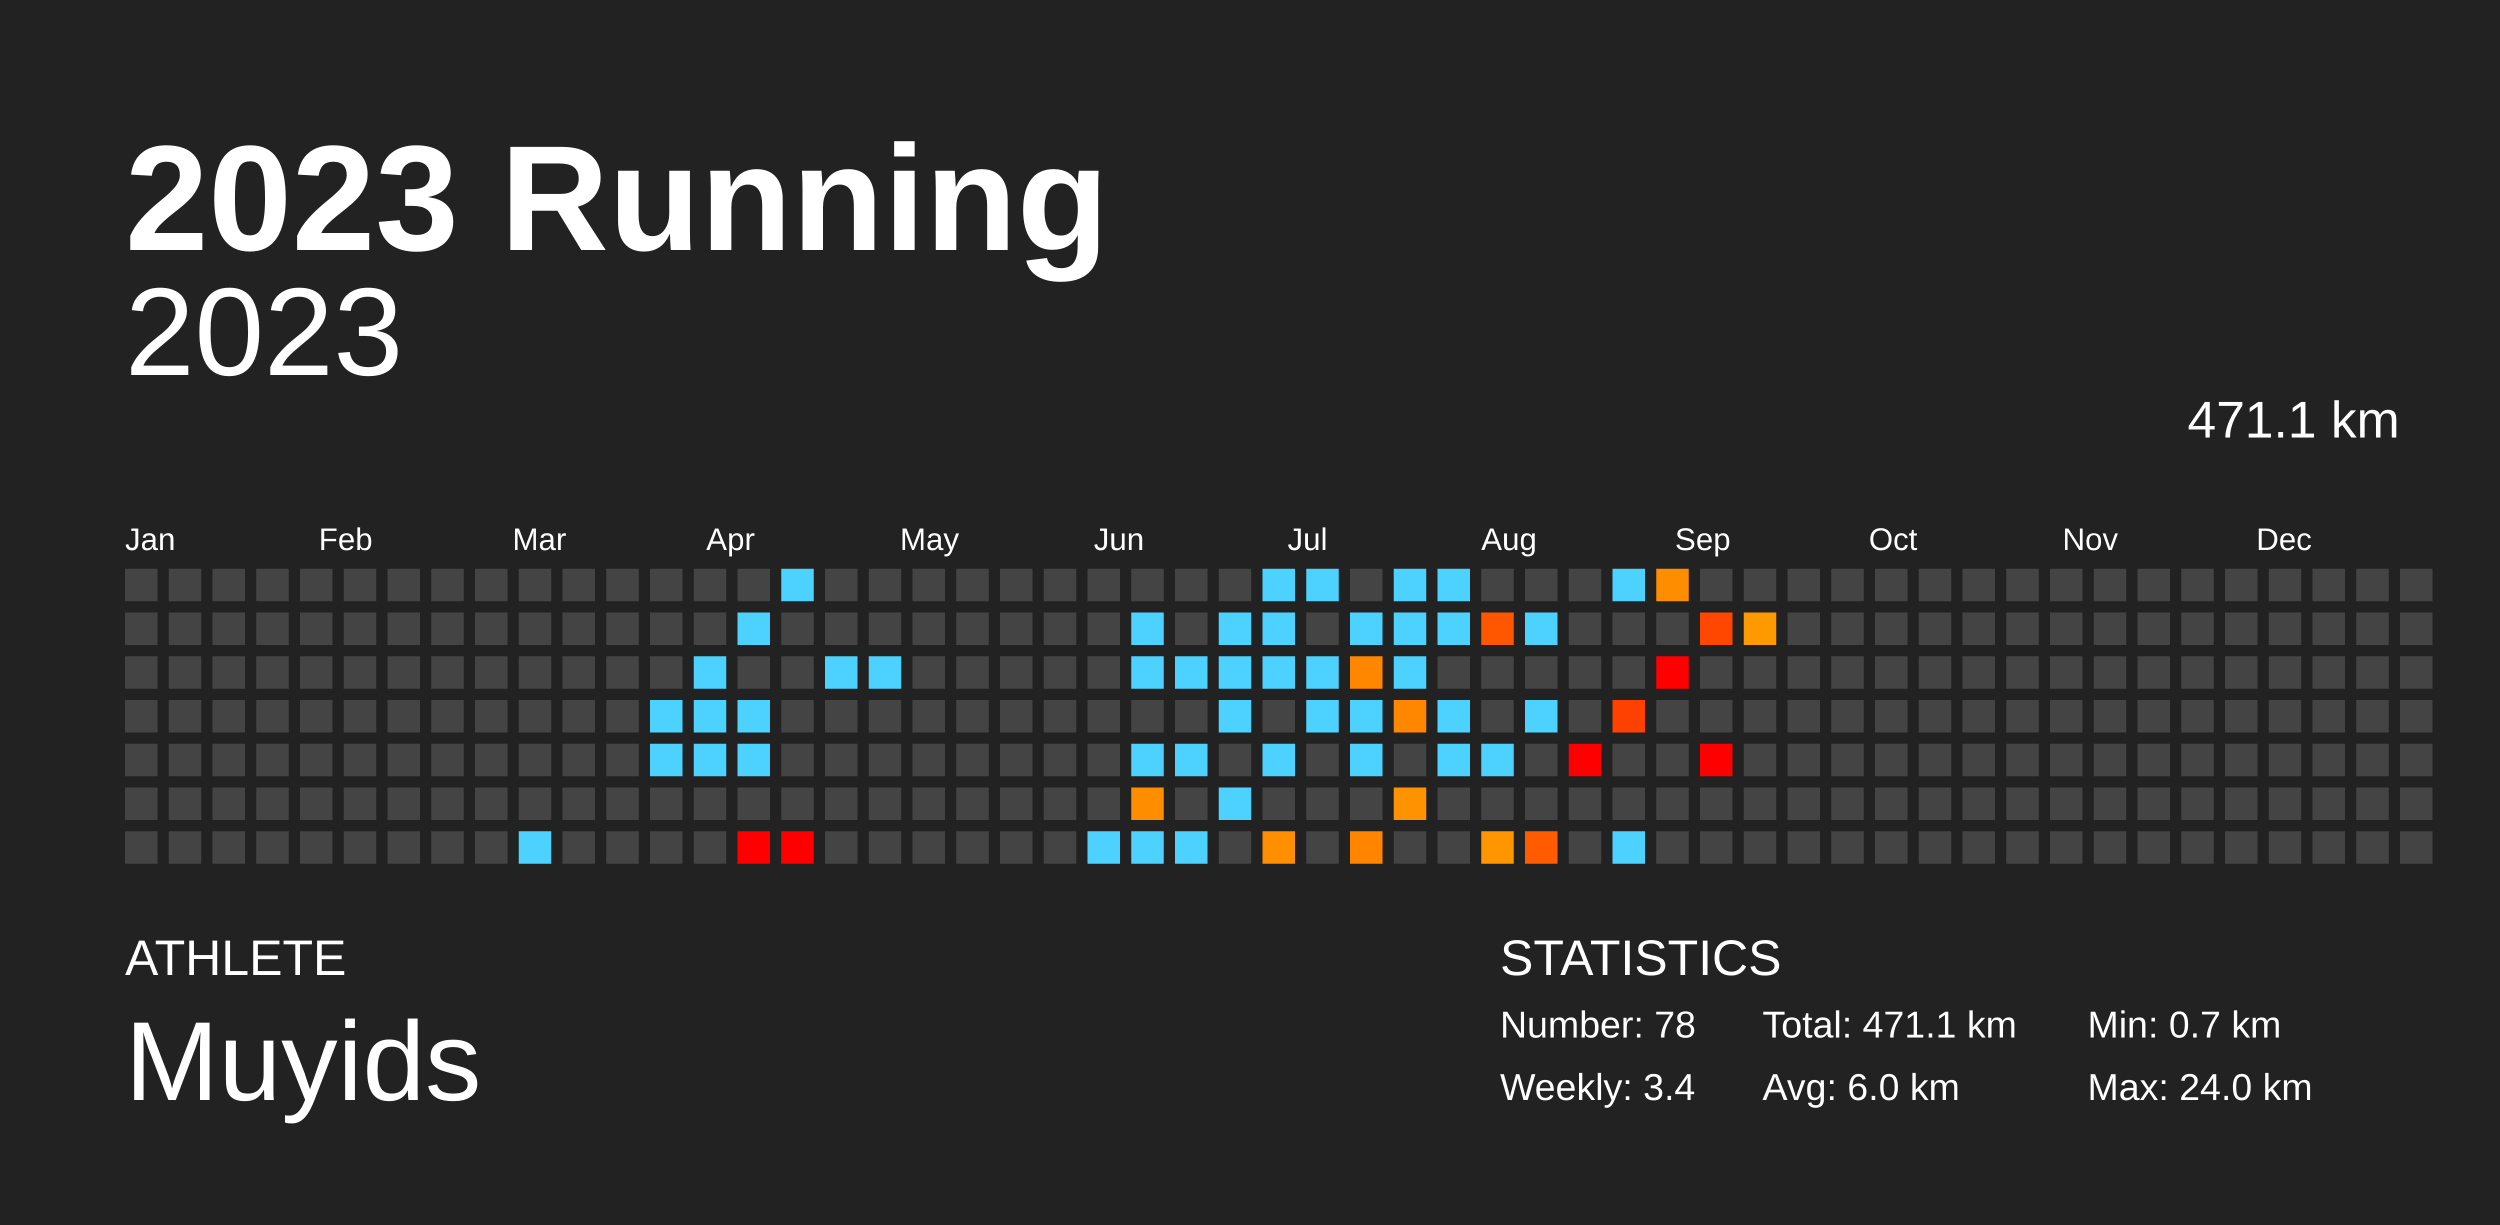
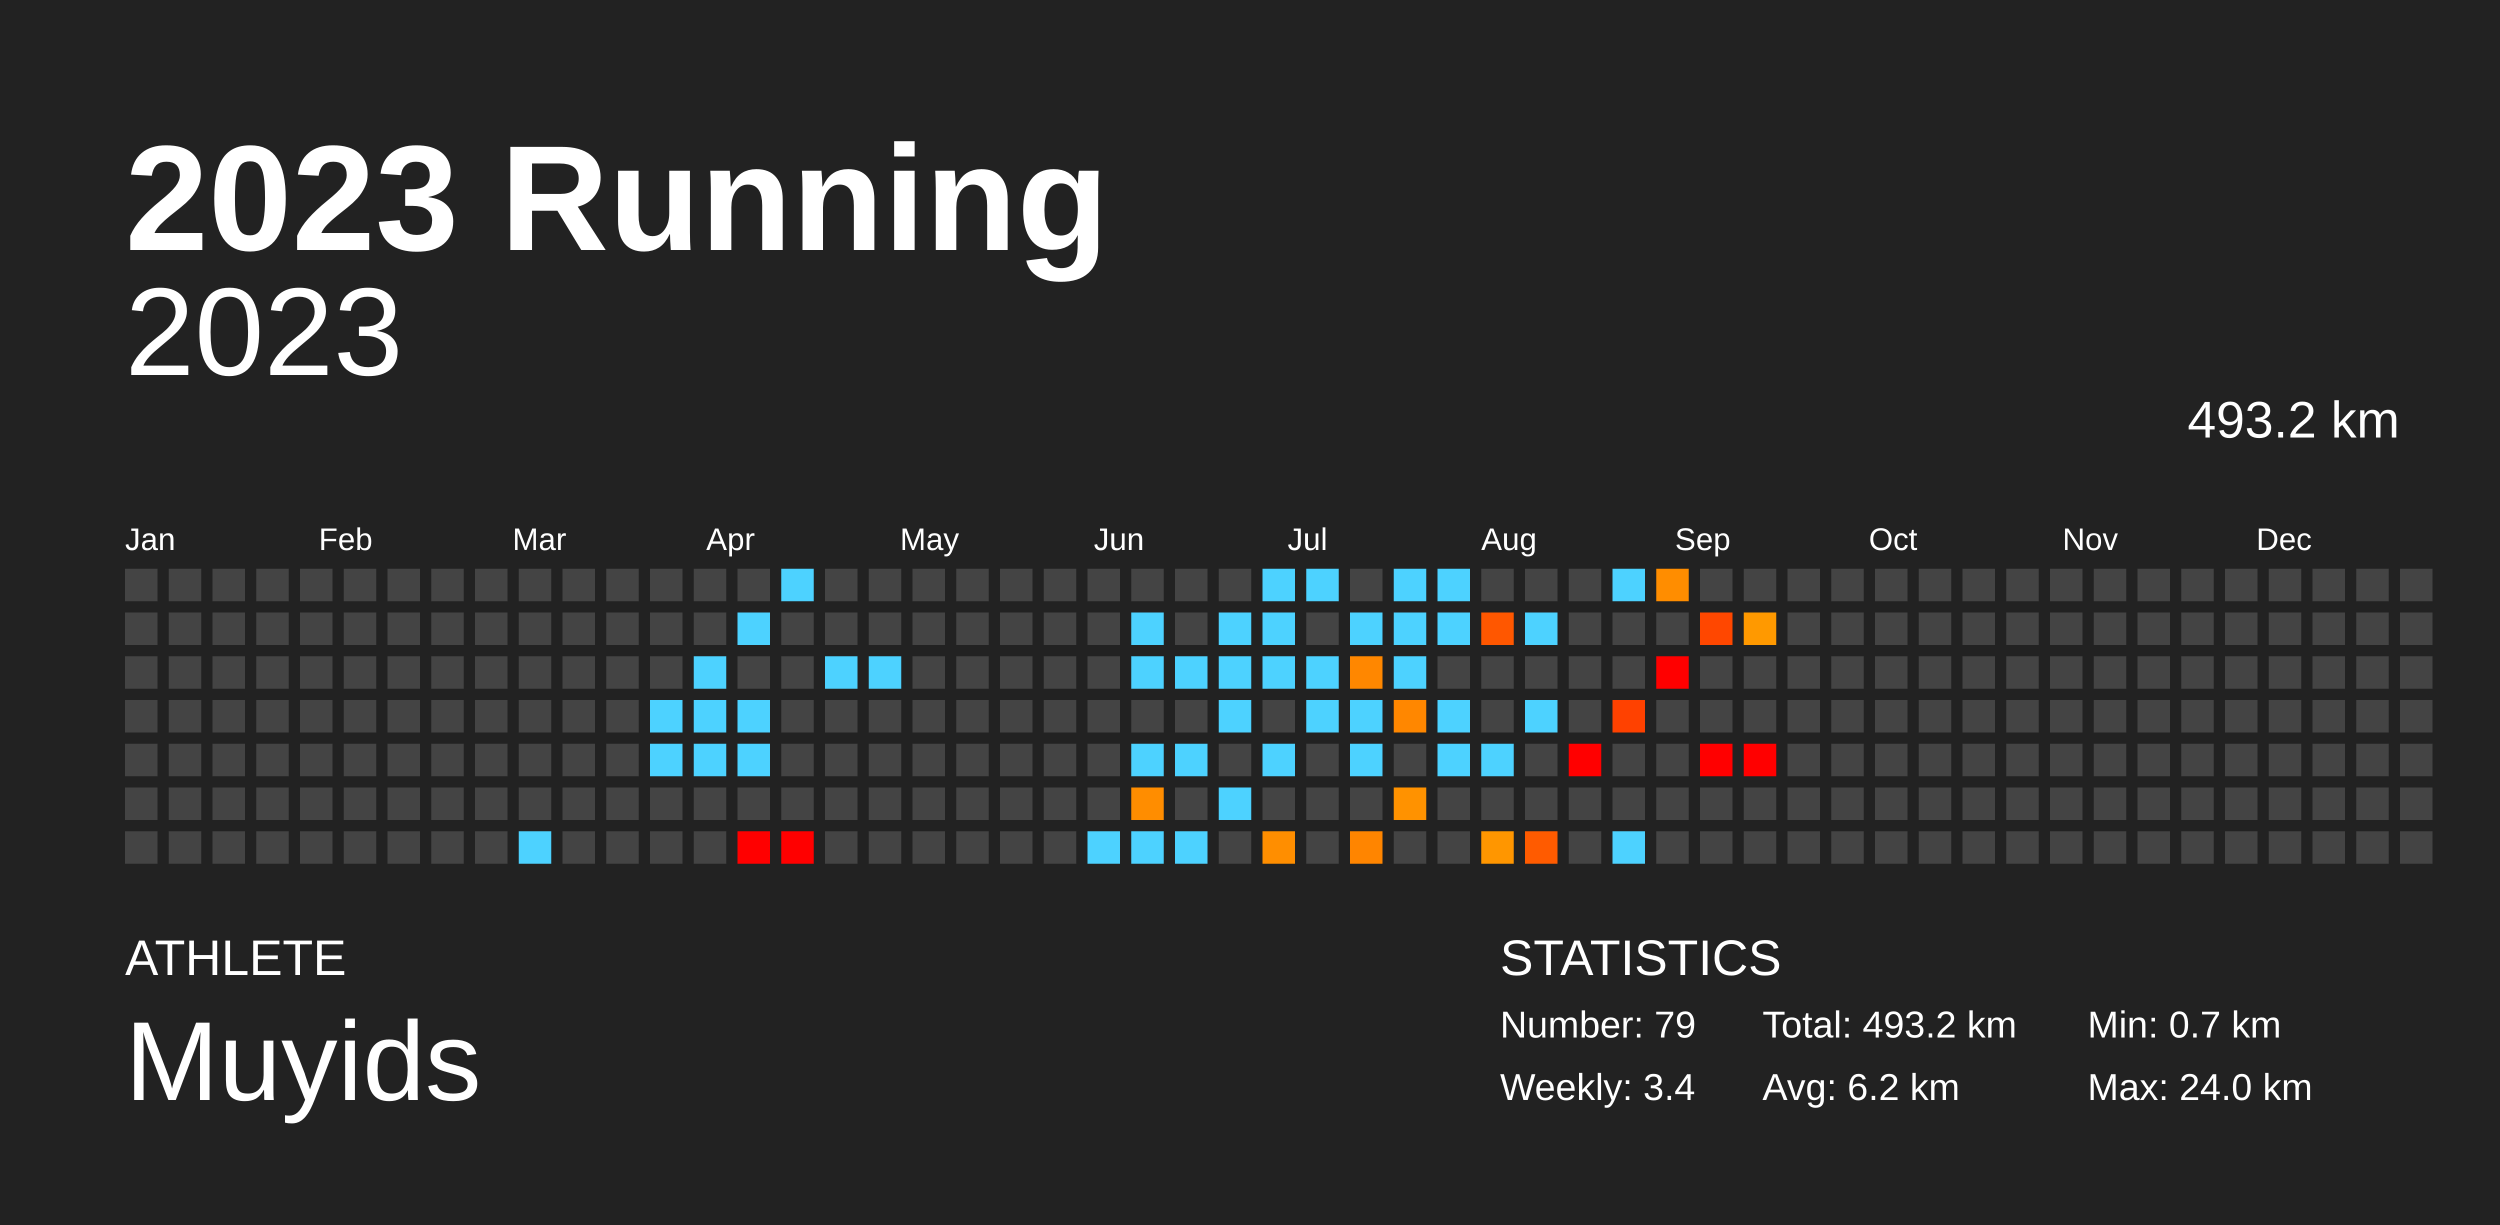
<svg xmlns="http://www.w3.org/2000/svg" baseProfile="full" height="98mm" version="1.1" viewBox="0,0,200,98" width="200mm">
  <defs />
  <rect fill="#222222" height="98" width="200" x="0" y="0" />
  <text fill="#FFFFFF" style="font-size:12px; font-family:Arial; font-weight:bold;" x="10" y="20">2023 Running</text>
  <text fill="#FFFFFF" style="font-size:4px; font-family:Arial" x="10" y="78">ATHLETE</text>
  <text fill="#FFFFFF" style="font-size:9px; font-family:Arial" x="10" y="88">Muyids</text>
  <text fill="#FFFFFF" style="font-size:4px; font-family:Arial" x="120" y="78">STATISTICS</text>
-   <text fill="#FFFFFF" style="font-size:3px; font-family:Arial" x="120" y="83">Number: 78</text>
+   <text fill="#FFFFFF" style="font-size:3px; font-family:Arial" x="120" y="83">Number: 79</text>
  <text fill="#FFFFFF" style="font-size:3px; font-family:Arial" x="120" y="88">Weekly: 3.4</text>
-   <text fill="#FFFFFF" style="font-size:3px; font-family:Arial" x="141" y="83">Total: 471.1 km</text>
-   <text fill="#FFFFFF" style="font-size:3px; font-family:Arial" x="141" y="88">Avg: 6.0 km</text>
+   <text fill="#FFFFFF" style="font-size:3px; font-family:Arial" x="141" y="83">Total: 493.2 km</text>
+   <text fill="#FFFFFF" style="font-size:3px; font-family:Arial" x="141" y="88">Avg: 6.2 km</text>
  <text fill="#FFFFFF" style="font-size:3px; font-family:Arial" x="167" y="83">Min: 0.7 km</text>
  <text fill="#FFFFFF" style="font-size:3px; font-family:Arial" x="167" y="88">Max: 24.0 km</text>
  <text alignment-baseline="hanging" fill="#FFFFFF" style="font-size:10.0px; font-family:Arial;" x="10" y="30">2023</text>
-   <text alignment-baseline="hanging" fill="#FFFFFF" style="font-size:4.125px; font-family:Arial;" x="175" y="35">471.1 km</text>
+   <text alignment-baseline="hanging" fill="#FFFFFF" style="font-size:4.125px; font-family:Arial;" x="175" y="35">493.2 km</text>
  <text fill="#FFFFFF" style="font-size:2.5px; font-family:Arial" x="10.0" y="44">Jan</text>
  <text fill="#FFFFFF" style="font-size:2.5px; font-family:Arial" x="25.5" y="44">Feb</text>
  <text fill="#FFFFFF" style="font-size:2.5px; font-family:Arial" x="41.0" y="44">Mar</text>
  <text fill="#FFFFFF" style="font-size:2.5px; font-family:Arial" x="56.5" y="44">Apr</text>
  <text fill="#FFFFFF" style="font-size:2.5px; font-family:Arial" x="72.0" y="44">May</text>
  <text fill="#FFFFFF" style="font-size:2.5px; font-family:Arial" x="87.5" y="44">Jun</text>
  <text fill="#FFFFFF" style="font-size:2.5px; font-family:Arial" x="103.0" y="44">Jul</text>
  <text fill="#FFFFFF" style="font-size:2.5px; font-family:Arial" x="118.5" y="44">Aug</text>
  <text fill="#FFFFFF" style="font-size:2.5px; font-family:Arial" x="134.0" y="44">Sep</text>
  <text fill="#FFFFFF" style="font-size:2.5px; font-family:Arial" x="149.5" y="44">Oct</text>
  <text fill="#FFFFFF" style="font-size:2.5px; font-family:Arial" x="165.0" y="44">Nov</text>
  <text fill="#FFFFFF" style="font-size:2.5px; font-family:Arial" x="180.5" y="44">Dec</text>
  <rect fill="#444444" height="2.6" width="2.6" x="10.0" y="45.5" />
  <rect fill="#444444" height="2.6" width="2.6" x="10.0" y="49.0" />
  <rect fill="#444444" height="2.6" width="2.6" x="10.0" y="52.5" />
  <rect fill="#444444" height="2.6" width="2.6" x="10.0" y="56.0" />
  <rect fill="#444444" height="2.6" width="2.6" x="10.0" y="59.5" />
  <rect fill="#444444" height="2.6" width="2.6" x="10.0" y="63.0" />
  <rect fill="#444444" height="2.6" width="2.6" x="10.0" y="66.5" />
  <rect fill="#444444" height="2.6" width="2.6" x="13.5" y="45.5" />
  <rect fill="#444444" height="2.6" width="2.6" x="13.5" y="49.0" />
  <rect fill="#444444" height="2.6" width="2.6" x="13.5" y="52.5" />
  <rect fill="#444444" height="2.6" width="2.6" x="13.5" y="56.0" />
  <rect fill="#444444" height="2.6" width="2.6" x="13.5" y="59.5" />
  <rect fill="#444444" height="2.6" width="2.6" x="13.5" y="63.0" />
  <rect fill="#444444" height="2.6" width="2.6" x="13.5" y="66.5" />
  <rect fill="#444444" height="2.6" width="2.6" x="17.0" y="45.5" />
  <rect fill="#444444" height="2.6" width="2.6" x="17.0" y="49.0" />
  <rect fill="#444444" height="2.6" width="2.6" x="17.0" y="52.5" />
  <rect fill="#444444" height="2.6" width="2.6" x="17.0" y="56.0" />
  <rect fill="#444444" height="2.6" width="2.6" x="17.0" y="59.5" />
  <rect fill="#444444" height="2.6" width="2.6" x="17.0" y="63.0" />
  <rect fill="#444444" height="2.6" width="2.6" x="17.0" y="66.5" />
  <rect fill="#444444" height="2.6" width="2.6" x="20.5" y="45.5" />
  <rect fill="#444444" height="2.6" width="2.6" x="20.5" y="49.0" />
  <rect fill="#444444" height="2.6" width="2.6" x="20.5" y="52.5" />
  <rect fill="#444444" height="2.6" width="2.6" x="20.5" y="56.0" />
  <rect fill="#444444" height="2.6" width="2.6" x="20.5" y="59.5" />
  <rect fill="#444444" height="2.6" width="2.6" x="20.5" y="63.0" />
  <rect fill="#444444" height="2.6" width="2.6" x="20.5" y="66.5" />
  <rect fill="#444444" height="2.6" width="2.6" x="24.0" y="45.5" />
  <rect fill="#444444" height="2.6" width="2.6" x="24.0" y="49.0" />
  <rect fill="#444444" height="2.6" width="2.6" x="24.0" y="52.5" />
  <rect fill="#444444" height="2.6" width="2.6" x="24.0" y="56.0" />
  <rect fill="#444444" height="2.6" width="2.6" x="24.0" y="59.5" />
  <rect fill="#444444" height="2.6" width="2.6" x="24.0" y="63.0" />
  <rect fill="#444444" height="2.6" width="2.6" x="24.0" y="66.5" />
  <rect fill="#444444" height="2.6" width="2.6" x="27.5" y="45.5" />
  <rect fill="#444444" height="2.6" width="2.6" x="27.5" y="49.0" />
  <rect fill="#444444" height="2.6" width="2.6" x="27.5" y="52.5" />
  <rect fill="#444444" height="2.6" width="2.6" x="27.5" y="56.0" />
  <rect fill="#444444" height="2.6" width="2.6" x="27.5" y="59.5" />
  <rect fill="#444444" height="2.6" width="2.6" x="27.5" y="63.0" />
  <rect fill="#444444" height="2.6" width="2.6" x="27.5" y="66.5" />
  <rect fill="#444444" height="2.6" width="2.6" x="31.0" y="45.5" />
  <rect fill="#444444" height="2.6" width="2.6" x="31.0" y="49.0" />
  <rect fill="#444444" height="2.6" width="2.6" x="31.0" y="52.5" />
  <rect fill="#444444" height="2.6" width="2.6" x="31.0" y="56.0" />
  <rect fill="#444444" height="2.6" width="2.6" x="31.0" y="59.5" />
  <rect fill="#444444" height="2.6" width="2.6" x="31.0" y="63.0" />
  <rect fill="#444444" height="2.6" width="2.6" x="31.0" y="66.5" />
  <rect fill="#444444" height="2.6" width="2.6" x="34.5" y="45.5" />
  <rect fill="#444444" height="2.6" width="2.6" x="34.5" y="49.0" />
  <rect fill="#444444" height="2.6" width="2.6" x="34.5" y="52.5" />
  <rect fill="#444444" height="2.6" width="2.6" x="34.5" y="56.0" />
  <rect fill="#444444" height="2.6" width="2.6" x="34.5" y="59.5" />
  <rect fill="#444444" height="2.6" width="2.6" x="34.5" y="63.0" />
  <rect fill="#444444" height="2.6" width="2.6" x="34.5" y="66.5" />
  <rect fill="#444444" height="2.6" width="2.6" x="38.0" y="45.5" />
  <rect fill="#444444" height="2.6" width="2.6" x="38.0" y="49.0" />
  <rect fill="#444444" height="2.6" width="2.6" x="38.0" y="52.5" />
  <rect fill="#444444" height="2.6" width="2.6" x="38.0" y="56.0" />
  <rect fill="#444444" height="2.6" width="2.6" x="38.0" y="59.5" />
  <rect fill="#444444" height="2.6" width="2.6" x="38.0" y="63.0" />
  <rect fill="#444444" height="2.6" width="2.6" x="38.0" y="66.5" />
  <rect fill="#444444" height="2.6" width="2.6" x="41.5" y="45.5" />
  <rect fill="#444444" height="2.6" width="2.6" x="41.5" y="49.0" />
  <rect fill="#444444" height="2.6" width="2.6" x="41.5" y="52.5" />
  <rect fill="#444444" height="2.6" width="2.6" x="41.5" y="56.0" />
  <rect fill="#444444" height="2.6" width="2.6" x="41.5" y="59.5" />
  <rect fill="#444444" height="2.6" width="2.6" x="41.5" y="63.0" />
  <rect fill="#4dd2ff" height="2.6" width="2.6" x="41.5" y="66.5" />
  <rect fill="#444444" height="2.6" width="2.6" x="45.0" y="45.5" />
  <rect fill="#444444" height="2.6" width="2.6" x="45.0" y="49.0" />
  <rect fill="#444444" height="2.6" width="2.6" x="45.0" y="52.5" />
  <rect fill="#444444" height="2.6" width="2.6" x="45.0" y="56.0" />
  <rect fill="#444444" height="2.6" width="2.6" x="45.0" y="59.5" />
  <rect fill="#444444" height="2.6" width="2.6" x="45.0" y="63.0" />
  <rect fill="#444444" height="2.6" width="2.6" x="45.0" y="66.5" />
  <rect fill="#444444" height="2.6" width="2.6" x="48.5" y="45.5" />
  <rect fill="#444444" height="2.6" width="2.6" x="48.5" y="49.0" />
  <rect fill="#444444" height="2.6" width="2.6" x="48.5" y="52.5" />
  <rect fill="#444444" height="2.6" width="2.6" x="48.5" y="56.0" />
  <rect fill="#444444" height="2.6" width="2.6" x="48.5" y="59.5" />
  <rect fill="#444444" height="2.6" width="2.6" x="48.5" y="63.0" />
  <rect fill="#444444" height="2.6" width="2.6" x="48.5" y="66.5" />
  <rect fill="#444444" height="2.6" width="2.6" x="52.0" y="45.5" />
  <rect fill="#444444" height="2.6" width="2.6" x="52.0" y="49.0" />
  <rect fill="#444444" height="2.6" width="2.6" x="52.0" y="52.5" />
  <rect fill="#4dd2ff" height="2.6" width="2.6" x="52.0" y="56.0" />
  <rect fill="#4dd2ff" height="2.6" width="2.6" x="52.0" y="59.5" />
  <rect fill="#444444" height="2.6" width="2.6" x="52.0" y="63.0" />
  <rect fill="#444444" height="2.6" width="2.6" x="52.0" y="66.5" />
  <rect fill="#444444" height="2.6" width="2.6" x="55.5" y="45.5" />
  <rect fill="#444444" height="2.6" width="2.6" x="55.5" y="49.0" />
  <rect fill="#4dd2ff" height="2.6" width="2.6" x="55.5" y="52.5" />
  <rect fill="#4dd2ff" height="2.6" width="2.6" x="55.5" y="56.0" />
  <rect fill="#4dd2ff" height="2.6" width="2.6" x="55.5" y="59.5" />
  <rect fill="#444444" height="2.6" width="2.6" x="55.5" y="63.0" />
  <rect fill="#444444" height="2.6" width="2.6" x="55.5" y="66.5" />
  <rect fill="#444444" height="2.6" width="2.6" x="59.0" y="45.5" />
  <rect fill="#4dd2ff" height="2.6" width="2.6" x="59.0" y="49.0" />
  <rect fill="#444444" height="2.6" width="2.6" x="59.0" y="52.5" />
  <rect fill="#4dd2ff" height="2.6" width="2.6" x="59.0" y="56.0" />
  <rect fill="#4dd2ff" height="2.6" width="2.6" x="59.0" y="59.5" />
  <rect fill="#444444" height="2.6" width="2.6" x="59.0" y="63.0" />
  <rect fill="red" height="2.6" width="2.6" x="59.0" y="66.5" />
  <rect fill="#4dd2ff" height="2.6" width="2.6" x="62.5" y="45.5" />
  <rect fill="#444444" height="2.6" width="2.6" x="62.5" y="49.0" />
  <rect fill="#444444" height="2.6" width="2.6" x="62.5" y="52.5" />
  <rect fill="#444444" height="2.6" width="2.6" x="62.5" y="56.0" />
  <rect fill="#444444" height="2.6" width="2.6" x="62.5" y="59.5" />
  <rect fill="#444444" height="2.6" width="2.6" x="62.5" y="63.0" />
  <rect fill="red" height="2.6" width="2.6" x="62.5" y="66.5" />
  <rect fill="#444444" height="2.6" width="2.6" x="66.0" y="45.5" />
  <rect fill="#444444" height="2.6" width="2.6" x="66.0" y="49.0" />
  <rect fill="#4dd2ff" height="2.6" width="2.6" x="66.0" y="52.5" />
  <rect fill="#444444" height="2.6" width="2.6" x="66.0" y="56.0" />
  <rect fill="#444444" height="2.6" width="2.6" x="66.0" y="59.5" />
  <rect fill="#444444" height="2.6" width="2.6" x="66.0" y="63.0" />
  <rect fill="#444444" height="2.6" width="2.6" x="66.0" y="66.5" />
  <rect fill="#444444" height="2.6" width="2.6" x="69.5" y="45.5" />
  <rect fill="#444444" height="2.6" width="2.6" x="69.5" y="49.0" />
  <rect fill="#4dd2ff" height="2.6" width="2.6" x="69.5" y="52.5" />
  <rect fill="#444444" height="2.6" width="2.6" x="69.5" y="56.0" />
  <rect fill="#444444" height="2.6" width="2.6" x="69.5" y="59.5" />
  <rect fill="#444444" height="2.6" width="2.6" x="69.5" y="63.0" />
  <rect fill="#444444" height="2.6" width="2.6" x="69.5" y="66.5" />
  <rect fill="#444444" height="2.6" width="2.6" x="73.0" y="45.5" />
  <rect fill="#444444" height="2.6" width="2.6" x="73.0" y="49.0" />
  <rect fill="#444444" height="2.6" width="2.6" x="73.0" y="52.5" />
  <rect fill="#444444" height="2.6" width="2.6" x="73.0" y="56.0" />
  <rect fill="#444444" height="2.6" width="2.6" x="73.0" y="59.5" />
  <rect fill="#444444" height="2.6" width="2.6" x="73.0" y="63.0" />
  <rect fill="#444444" height="2.6" width="2.6" x="73.0" y="66.5" />
  <rect fill="#444444" height="2.6" width="2.6" x="76.5" y="45.5" />
  <rect fill="#444444" height="2.6" width="2.6" x="76.5" y="49.0" />
  <rect fill="#444444" height="2.6" width="2.6" x="76.5" y="52.5" />
  <rect fill="#444444" height="2.6" width="2.6" x="76.5" y="56.0" />
  <rect fill="#444444" height="2.6" width="2.6" x="76.5" y="59.5" />
  <rect fill="#444444" height="2.6" width="2.6" x="76.5" y="63.0" />
  <rect fill="#444444" height="2.6" width="2.6" x="76.5" y="66.5" />
  <rect fill="#444444" height="2.6" width="2.6" x="80.0" y="45.5" />
  <rect fill="#444444" height="2.6" width="2.6" x="80.0" y="49.0" />
  <rect fill="#444444" height="2.6" width="2.6" x="80.0" y="52.5" />
  <rect fill="#444444" height="2.6" width="2.6" x="80.0" y="56.0" />
  <rect fill="#444444" height="2.6" width="2.6" x="80.0" y="59.5" />
  <rect fill="#444444" height="2.6" width="2.6" x="80.0" y="63.0" />
  <rect fill="#444444" height="2.6" width="2.6" x="80.0" y="66.5" />
  <rect fill="#444444" height="2.6" width="2.6" x="83.5" y="45.5" />
  <rect fill="#444444" height="2.6" width="2.6" x="83.5" y="49.0" />
  <rect fill="#444444" height="2.6" width="2.6" x="83.5" y="52.5" />
  <rect fill="#444444" height="2.6" width="2.6" x="83.5" y="56.0" />
  <rect fill="#444444" height="2.6" width="2.6" x="83.5" y="59.5" />
  <rect fill="#444444" height="2.6" width="2.6" x="83.5" y="63.0" />
  <rect fill="#444444" height="2.6" width="2.6" x="83.5" y="66.5" />
  <rect fill="#444444" height="2.6" width="2.6" x="87.0" y="45.5" />
  <rect fill="#444444" height="2.6" width="2.6" x="87.0" y="49.0" />
  <rect fill="#444444" height="2.6" width="2.6" x="87.0" y="52.5" />
  <rect fill="#444444" height="2.6" width="2.6" x="87.0" y="56.0" />
  <rect fill="#444444" height="2.6" width="2.6" x="87.0" y="59.5" />
  <rect fill="#444444" height="2.6" width="2.6" x="87.0" y="63.0" />
  <rect fill="#4dd2ff" height="2.6" width="2.6" x="87.0" y="66.5" />
  <rect fill="#444444" height="2.6" width="2.6" x="90.5" y="45.5" />
  <rect fill="#4dd2ff" height="2.6" width="2.6" x="90.5" y="49.0" />
  <rect fill="#4dd2ff" height="2.6" width="2.6" x="90.5" y="52.5" />
  <rect fill="#444444" height="2.6" width="2.6" x="90.5" y="56.0" />
  <rect fill="#4dd2ff" height="2.6" width="2.6" x="90.5" y="59.5" />
  <rect fill="#ff8d00" height="2.6" width="2.6" x="90.5" y="63.0" />
  <rect fill="#4dd2ff" height="2.6" width="2.6" x="90.5" y="66.5" />
  <rect fill="#444444" height="2.6" width="2.6" x="94.0" y="45.5" />
  <rect fill="#444444" height="2.6" width="2.6" x="94.0" y="49.0" />
  <rect fill="#4dd2ff" height="2.6" width="2.6" x="94.0" y="52.5" />
  <rect fill="#444444" height="2.6" width="2.6" x="94.0" y="56.0" />
  <rect fill="#4dd2ff" height="2.6" width="2.6" x="94.0" y="59.5" />
  <rect fill="#444444" height="2.6" width="2.6" x="94.0" y="63.0" />
  <rect fill="#4dd2ff" height="2.6" width="2.6" x="94.0" y="66.5" />
  <rect fill="#444444" height="2.6" width="2.6" x="97.5" y="45.5" />
  <rect fill="#4dd2ff" height="2.6" width="2.6" x="97.5" y="49.0" />
  <rect fill="#4dd2ff" height="2.6" width="2.6" x="97.5" y="52.5" />
  <rect fill="#4dd2ff" height="2.6" width="2.6" x="97.5" y="56.0" />
  <rect fill="#444444" height="2.6" width="2.6" x="97.5" y="59.5" />
  <rect fill="#4dd2ff" height="2.6" width="2.6" x="97.5" y="63.0" />
  <rect fill="#444444" height="2.6" width="2.6" x="97.5" y="66.5" />
  <rect fill="#4dd2ff" height="2.6" width="2.6" x="101.0" y="45.5" />
  <rect fill="#4dd2ff" height="2.6" width="2.6" x="101.0" y="49.0" />
  <rect fill="#4dd2ff" height="2.6" width="2.6" x="101.0" y="52.5" />
  <rect fill="#444444" height="2.6" width="2.6" x="101.0" y="56.0" />
  <rect fill="#4dd2ff" height="2.6" width="2.6" x="101.0" y="59.5" />
  <rect fill="#444444" height="2.6" width="2.6" x="101.0" y="63.0" />
  <rect fill="#ff8e00" height="2.6" width="2.6" x="101.0" y="66.5" />
  <rect fill="#4dd2ff" height="2.6" width="2.6" x="104.5" y="45.5" />
  <rect fill="#444444" height="2.6" width="2.6" x="104.5" y="49.0" />
  <rect fill="#4dd2ff" height="2.6" width="2.6" x="104.5" y="52.5" />
  <rect fill="#4dd2ff" height="2.6" width="2.6" x="104.5" y="56.0" />
  <rect fill="#444444" height="2.6" width="2.6" x="104.5" y="59.5" />
  <rect fill="#444444" height="2.6" width="2.6" x="104.5" y="63.0" />
  <rect fill="#444444" height="2.6" width="2.6" x="104.5" y="66.5" />
  <rect fill="#444444" height="2.6" width="2.6" x="108.0" y="45.5" />
  <rect fill="#4dd2ff" height="2.6" width="2.6" x="108.0" y="49.0" />
  <rect fill="#ff8700" height="2.6" width="2.6" x="108.0" y="52.5" />
  <rect fill="#4dd2ff" height="2.6" width="2.6" x="108.0" y="56.0" />
  <rect fill="#4dd2ff" height="2.6" width="2.6" x="108.0" y="59.5" />
  <rect fill="#444444" height="2.6" width="2.6" x="108.0" y="63.0" />
  <rect fill="#ff8500" height="2.6" width="2.6" x="108.0" y="66.5" />
  <rect fill="#4dd2ff" height="2.6" width="2.6" x="111.5" y="45.5" />
  <rect fill="#4dd2ff" height="2.6" width="2.6" x="111.5" y="49.0" />
  <rect fill="#4dd2ff" height="2.6" width="2.6" x="111.5" y="52.5" />
  <rect fill="#ff8700" height="2.6" width="2.6" x="111.5" y="56.0" />
  <rect fill="#444444" height="2.6" width="2.6" x="111.5" y="59.5" />
  <rect fill="#ff9200" height="2.6" width="2.6" x="111.5" y="63.0" />
  <rect fill="#444444" height="2.6" width="2.6" x="111.5" y="66.5" />
  <rect fill="#4dd2ff" height="2.6" width="2.6" x="115.0" y="45.5" />
  <rect fill="#4dd2ff" height="2.6" width="2.6" x="115.0" y="49.0" />
  <rect fill="#444444" height="2.6" width="2.6" x="115.0" y="52.5" />
  <rect fill="#4dd2ff" height="2.6" width="2.6" x="115.0" y="56.0" />
  <rect fill="#4dd2ff" height="2.6" width="2.6" x="115.0" y="59.5" />
  <rect fill="#444444" height="2.6" width="2.6" x="115.0" y="63.0" />
  <rect fill="#444444" height="2.6" width="2.6" x="115.0" y="66.5" />
  <rect fill="#444444" height="2.6" width="2.6" x="118.5" y="45.5" />
  <rect fill="#ff5700" height="2.6" width="2.6" x="118.5" y="49.0" />
  <rect fill="#444444" height="2.6" width="2.6" x="118.5" y="52.5" />
  <rect fill="#444444" height="2.6" width="2.6" x="118.5" y="56.0" />
  <rect fill="#4dd2ff" height="2.6" width="2.6" x="118.5" y="59.5" />
  <rect fill="#444444" height="2.6" width="2.6" x="118.5" y="63.0" />
  <rect fill="#ff9600" height="2.6" width="2.6" x="118.5" y="66.5" />
  <rect fill="#444444" height="2.6" width="2.6" x="122.0" y="45.5" />
  <rect fill="#4dd2ff" height="2.6" width="2.6" x="122.0" y="49.0" />
  <rect fill="#444444" height="2.6" width="2.6" x="122.0" y="52.5" />
  <rect fill="#4dd2ff" height="2.6" width="2.6" x="122.0" y="56.0" />
  <rect fill="#444444" height="2.6" width="2.6" x="122.0" y="59.5" />
  <rect fill="#444444" height="2.6" width="2.6" x="122.0" y="63.0" />
  <rect fill="#ff5b00" height="2.6" width="2.6" x="122.0" y="66.5" />
  <rect fill="#444444" height="2.6" width="2.6" x="125.5" y="45.5" />
  <rect fill="#444444" height="2.6" width="2.6" x="125.5" y="49.0" />
  <rect fill="#444444" height="2.6" width="2.6" x="125.5" y="52.5" />
  <rect fill="#444444" height="2.6" width="2.6" x="125.5" y="56.0" />
  <rect fill="red" height="2.6" width="2.6" x="125.5" y="59.5" />
  <rect fill="#444444" height="2.6" width="2.6" x="125.5" y="63.0" />
  <rect fill="#444444" height="2.6" width="2.6" x="125.5" y="66.5" />
  <rect fill="#4dd2ff" height="2.6" width="2.6" x="129.0" y="45.5" />
  <rect fill="#444444" height="2.6" width="2.6" x="129.0" y="49.0" />
  <rect fill="#444444" height="2.6" width="2.6" x="129.0" y="52.5" />
  <rect fill="#ff4100" height="2.6" width="2.6" x="129.0" y="56.0" />
  <rect fill="#444444" height="2.6" width="2.6" x="129.0" y="59.5" />
  <rect fill="#444444" height="2.6" width="2.6" x="129.0" y="63.0" />
  <rect fill="#4dd2ff" height="2.6" width="2.6" x="129.0" y="66.5" />
  <rect fill="#ff8d00" height="2.6" width="2.6" x="132.5" y="45.5" />
  <rect fill="#444444" height="2.6" width="2.6" x="132.5" y="49.0" />
  <rect fill="red" height="2.6" width="2.6" x="132.5" y="52.5" />
  <rect fill="#444444" height="2.6" width="2.6" x="132.5" y="56.0" />
  <rect fill="#444444" height="2.6" width="2.6" x="132.5" y="59.5" />
  <rect fill="#444444" height="2.6" width="2.6" x="132.5" y="63.0" />
  <rect fill="#444444" height="2.6" width="2.6" x="132.5" y="66.5" />
  <rect fill="#444444" height="2.6" width="2.6" x="136.0" y="45.5" />
  <rect fill="#ff4700" height="2.6" width="2.6" x="136.0" y="49.0" />
  <rect fill="#444444" height="2.6" width="2.6" x="136.0" y="52.5" />
  <rect fill="#444444" height="2.6" width="2.6" x="136.0" y="56.0" />
  <rect fill="red" height="2.6" width="2.6" x="136.0" y="59.5" />
  <rect fill="#444444" height="2.6" width="2.6" x="136.0" y="63.0" />
  <rect fill="#444444" height="2.6" width="2.6" x="136.0" y="66.5" />
  <rect fill="#444444" height="2.6" width="2.6" x="139.5" y="45.5" />
  <rect fill="#ff9900" height="2.6" width="2.6" x="139.5" y="49.0" />
  <rect fill="#444444" height="2.6" width="2.6" x="139.5" y="52.5" />
  <rect fill="#444444" height="2.6" width="2.6" x="139.5" y="56.0" />
-   <rect fill="#444444" height="2.6" width="2.6" x="139.5" y="59.5" />
+   <rect fill="red" height="2.6" width="2.6" x="139.5" y="59.5" />
  <rect fill="#444444" height="2.6" width="2.6" x="139.5" y="63.0" />
  <rect fill="#444444" height="2.6" width="2.6" x="139.5" y="66.5" />
  <rect fill="#444444" height="2.6" width="2.6" x="143.0" y="45.5" />
  <rect fill="#444444" height="2.6" width="2.6" x="143.0" y="49.0" />
  <rect fill="#444444" height="2.6" width="2.6" x="143.0" y="52.5" />
  <rect fill="#444444" height="2.6" width="2.6" x="143.0" y="56.0" />
  <rect fill="#444444" height="2.6" width="2.6" x="143.0" y="59.5" />
  <rect fill="#444444" height="2.6" width="2.6" x="143.0" y="63.0" />
  <rect fill="#444444" height="2.6" width="2.6" x="143.0" y="66.5" />
  <rect fill="#444444" height="2.6" width="2.6" x="146.5" y="45.5" />
  <rect fill="#444444" height="2.6" width="2.6" x="146.5" y="49.0" />
  <rect fill="#444444" height="2.6" width="2.6" x="146.5" y="52.5" />
  <rect fill="#444444" height="2.6" width="2.6" x="146.5" y="56.0" />
  <rect fill="#444444" height="2.6" width="2.6" x="146.5" y="59.5" />
  <rect fill="#444444" height="2.6" width="2.6" x="146.5" y="63.0" />
  <rect fill="#444444" height="2.6" width="2.6" x="146.5" y="66.5" />
  <rect fill="#444444" height="2.6" width="2.6" x="150.0" y="45.5" />
  <rect fill="#444444" height="2.6" width="2.6" x="150.0" y="49.0" />
  <rect fill="#444444" height="2.6" width="2.6" x="150.0" y="52.5" />
  <rect fill="#444444" height="2.6" width="2.6" x="150.0" y="56.0" />
  <rect fill="#444444" height="2.6" width="2.6" x="150.0" y="59.5" />
  <rect fill="#444444" height="2.6" width="2.6" x="150.0" y="63.0" />
  <rect fill="#444444" height="2.6" width="2.6" x="150.0" y="66.5" />
  <rect fill="#444444" height="2.6" width="2.6" x="153.5" y="45.5" />
  <rect fill="#444444" height="2.6" width="2.6" x="153.5" y="49.0" />
  <rect fill="#444444" height="2.6" width="2.6" x="153.5" y="52.5" />
  <rect fill="#444444" height="2.6" width="2.6" x="153.5" y="56.0" />
  <rect fill="#444444" height="2.6" width="2.6" x="153.5" y="59.5" />
  <rect fill="#444444" height="2.6" width="2.6" x="153.5" y="63.0" />
  <rect fill="#444444" height="2.6" width="2.6" x="153.5" y="66.5" />
  <rect fill="#444444" height="2.6" width="2.6" x="157.0" y="45.5" />
  <rect fill="#444444" height="2.6" width="2.6" x="157.0" y="49.0" />
  <rect fill="#444444" height="2.6" width="2.6" x="157.0" y="52.5" />
  <rect fill="#444444" height="2.6" width="2.6" x="157.0" y="56.0" />
  <rect fill="#444444" height="2.6" width="2.6" x="157.0" y="59.5" />
  <rect fill="#444444" height="2.6" width="2.6" x="157.0" y="63.0" />
  <rect fill="#444444" height="2.6" width="2.6" x="157.0" y="66.5" />
  <rect fill="#444444" height="2.6" width="2.6" x="160.5" y="45.5" />
  <rect fill="#444444" height="2.6" width="2.6" x="160.5" y="49.0" />
  <rect fill="#444444" height="2.6" width="2.6" x="160.5" y="52.5" />
  <rect fill="#444444" height="2.6" width="2.6" x="160.5" y="56.0" />
  <rect fill="#444444" height="2.6" width="2.6" x="160.5" y="59.5" />
  <rect fill="#444444" height="2.6" width="2.6" x="160.5" y="63.0" />
  <rect fill="#444444" height="2.6" width="2.6" x="160.5" y="66.5" />
  <rect fill="#444444" height="2.6" width="2.6" x="164.0" y="45.5" />
  <rect fill="#444444" height="2.6" width="2.6" x="164.0" y="49.0" />
  <rect fill="#444444" height="2.6" width="2.6" x="164.0" y="52.5" />
  <rect fill="#444444" height="2.6" width="2.6" x="164.0" y="56.0" />
  <rect fill="#444444" height="2.6" width="2.6" x="164.0" y="59.5" />
  <rect fill="#444444" height="2.6" width="2.6" x="164.0" y="63.0" />
  <rect fill="#444444" height="2.6" width="2.6" x="164.0" y="66.5" />
  <rect fill="#444444" height="2.6" width="2.6" x="167.5" y="45.5" />
  <rect fill="#444444" height="2.6" width="2.6" x="167.5" y="49.0" />
  <rect fill="#444444" height="2.6" width="2.6" x="167.5" y="52.5" />
  <rect fill="#444444" height="2.6" width="2.6" x="167.5" y="56.0" />
  <rect fill="#444444" height="2.6" width="2.6" x="167.5" y="59.5" />
  <rect fill="#444444" height="2.6" width="2.6" x="167.5" y="63.0" />
  <rect fill="#444444" height="2.6" width="2.6" x="167.5" y="66.5" />
  <rect fill="#444444" height="2.6" width="2.6" x="171.0" y="45.5" />
  <rect fill="#444444" height="2.6" width="2.6" x="171.0" y="49.0" />
  <rect fill="#444444" height="2.6" width="2.6" x="171.0" y="52.5" />
  <rect fill="#444444" height="2.6" width="2.6" x="171.0" y="56.0" />
  <rect fill="#444444" height="2.6" width="2.6" x="171.0" y="59.5" />
  <rect fill="#444444" height="2.6" width="2.6" x="171.0" y="63.0" />
  <rect fill="#444444" height="2.6" width="2.6" x="171.0" y="66.5" />
  <rect fill="#444444" height="2.6" width="2.6" x="174.5" y="45.5" />
  <rect fill="#444444" height="2.6" width="2.6" x="174.5" y="49.0" />
  <rect fill="#444444" height="2.6" width="2.6" x="174.5" y="52.5" />
  <rect fill="#444444" height="2.6" width="2.6" x="174.5" y="56.0" />
  <rect fill="#444444" height="2.6" width="2.6" x="174.5" y="59.5" />
  <rect fill="#444444" height="2.6" width="2.6" x="174.5" y="63.0" />
  <rect fill="#444444" height="2.6" width="2.6" x="174.5" y="66.5" />
  <rect fill="#444444" height="2.6" width="2.6" x="178.0" y="45.5" />
  <rect fill="#444444" height="2.6" width="2.6" x="178.0" y="49.0" />
  <rect fill="#444444" height="2.6" width="2.6" x="178.0" y="52.5" />
  <rect fill="#444444" height="2.6" width="2.6" x="178.0" y="56.0" />
  <rect fill="#444444" height="2.6" width="2.6" x="178.0" y="59.5" />
  <rect fill="#444444" height="2.6" width="2.6" x="178.0" y="63.0" />
  <rect fill="#444444" height="2.6" width="2.6" x="178.0" y="66.5" />
  <rect fill="#444444" height="2.6" width="2.6" x="181.5" y="45.5" />
  <rect fill="#444444" height="2.6" width="2.6" x="181.5" y="49.0" />
  <rect fill="#444444" height="2.6" width="2.6" x="181.5" y="52.5" />
  <rect fill="#444444" height="2.6" width="2.6" x="181.5" y="56.0" />
  <rect fill="#444444" height="2.6" width="2.6" x="181.5" y="59.5" />
  <rect fill="#444444" height="2.6" width="2.6" x="181.5" y="63.0" />
  <rect fill="#444444" height="2.6" width="2.6" x="181.5" y="66.5" />
  <rect fill="#444444" height="2.6" width="2.6" x="185.0" y="45.5" />
  <rect fill="#444444" height="2.6" width="2.6" x="185.0" y="49.0" />
  <rect fill="#444444" height="2.6" width="2.6" x="185.0" y="52.5" />
  <rect fill="#444444" height="2.6" width="2.6" x="185.0" y="56.0" />
  <rect fill="#444444" height="2.6" width="2.6" x="185.0" y="59.5" />
  <rect fill="#444444" height="2.6" width="2.6" x="185.0" y="63.0" />
  <rect fill="#444444" height="2.6" width="2.6" x="185.0" y="66.5" />
  <rect fill="#444444" height="2.6" width="2.6" x="188.5" y="45.5" />
  <rect fill="#444444" height="2.6" width="2.6" x="188.5" y="49.0" />
  <rect fill="#444444" height="2.6" width="2.6" x="188.5" y="52.5" />
  <rect fill="#444444" height="2.6" width="2.6" x="188.5" y="56.0" />
  <rect fill="#444444" height="2.6" width="2.6" x="188.5" y="59.5" />
  <rect fill="#444444" height="2.6" width="2.6" x="188.5" y="63.0" />
  <rect fill="#444444" height="2.6" width="2.6" x="188.5" y="66.5" />
  <rect fill="#444444" height="2.6" width="2.6" x="192.0" y="45.5" />
  <rect fill="#444444" height="2.6" width="2.6" x="192.0" y="49.0" />
  <rect fill="#444444" height="2.6" width="2.6" x="192.0" y="52.5" />
  <rect fill="#444444" height="2.6" width="2.6" x="192.0" y="56.0" />
  <rect fill="#444444" height="2.6" width="2.6" x="192.0" y="59.5" />
  <rect fill="#444444" height="2.6" width="2.6" x="192.0" y="63.0" />
  <rect fill="#444444" height="2.6" width="2.6" x="192.0" y="66.5" />
</svg>
